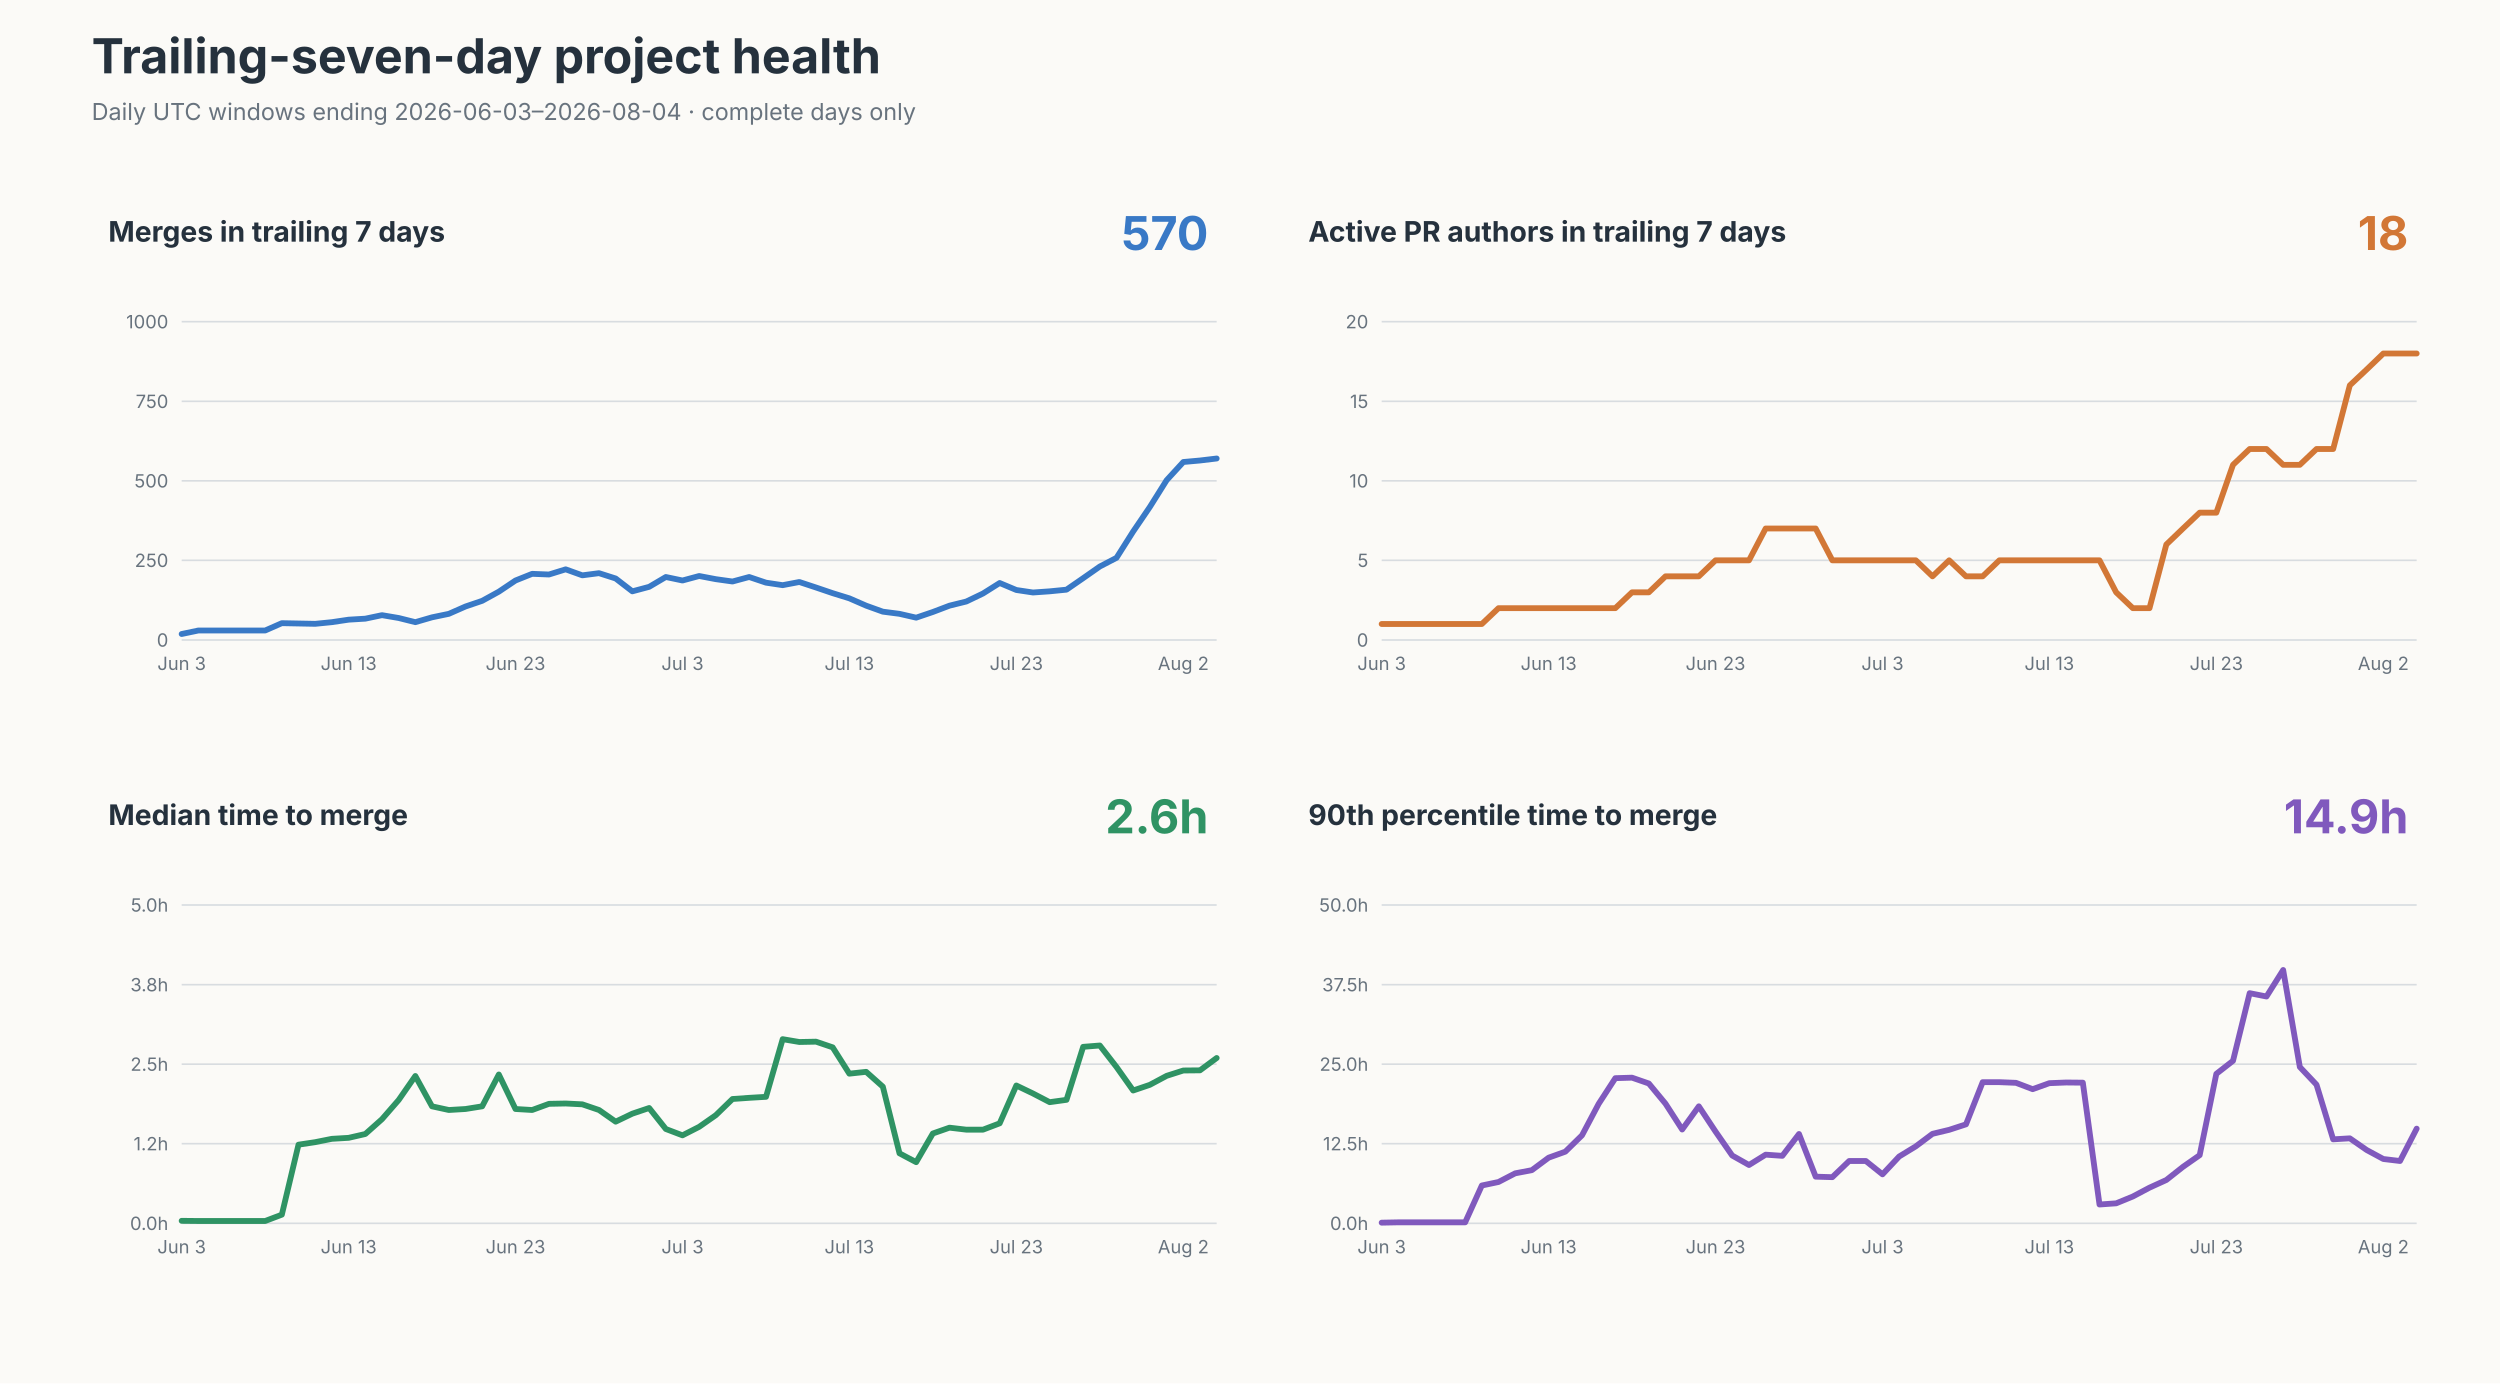
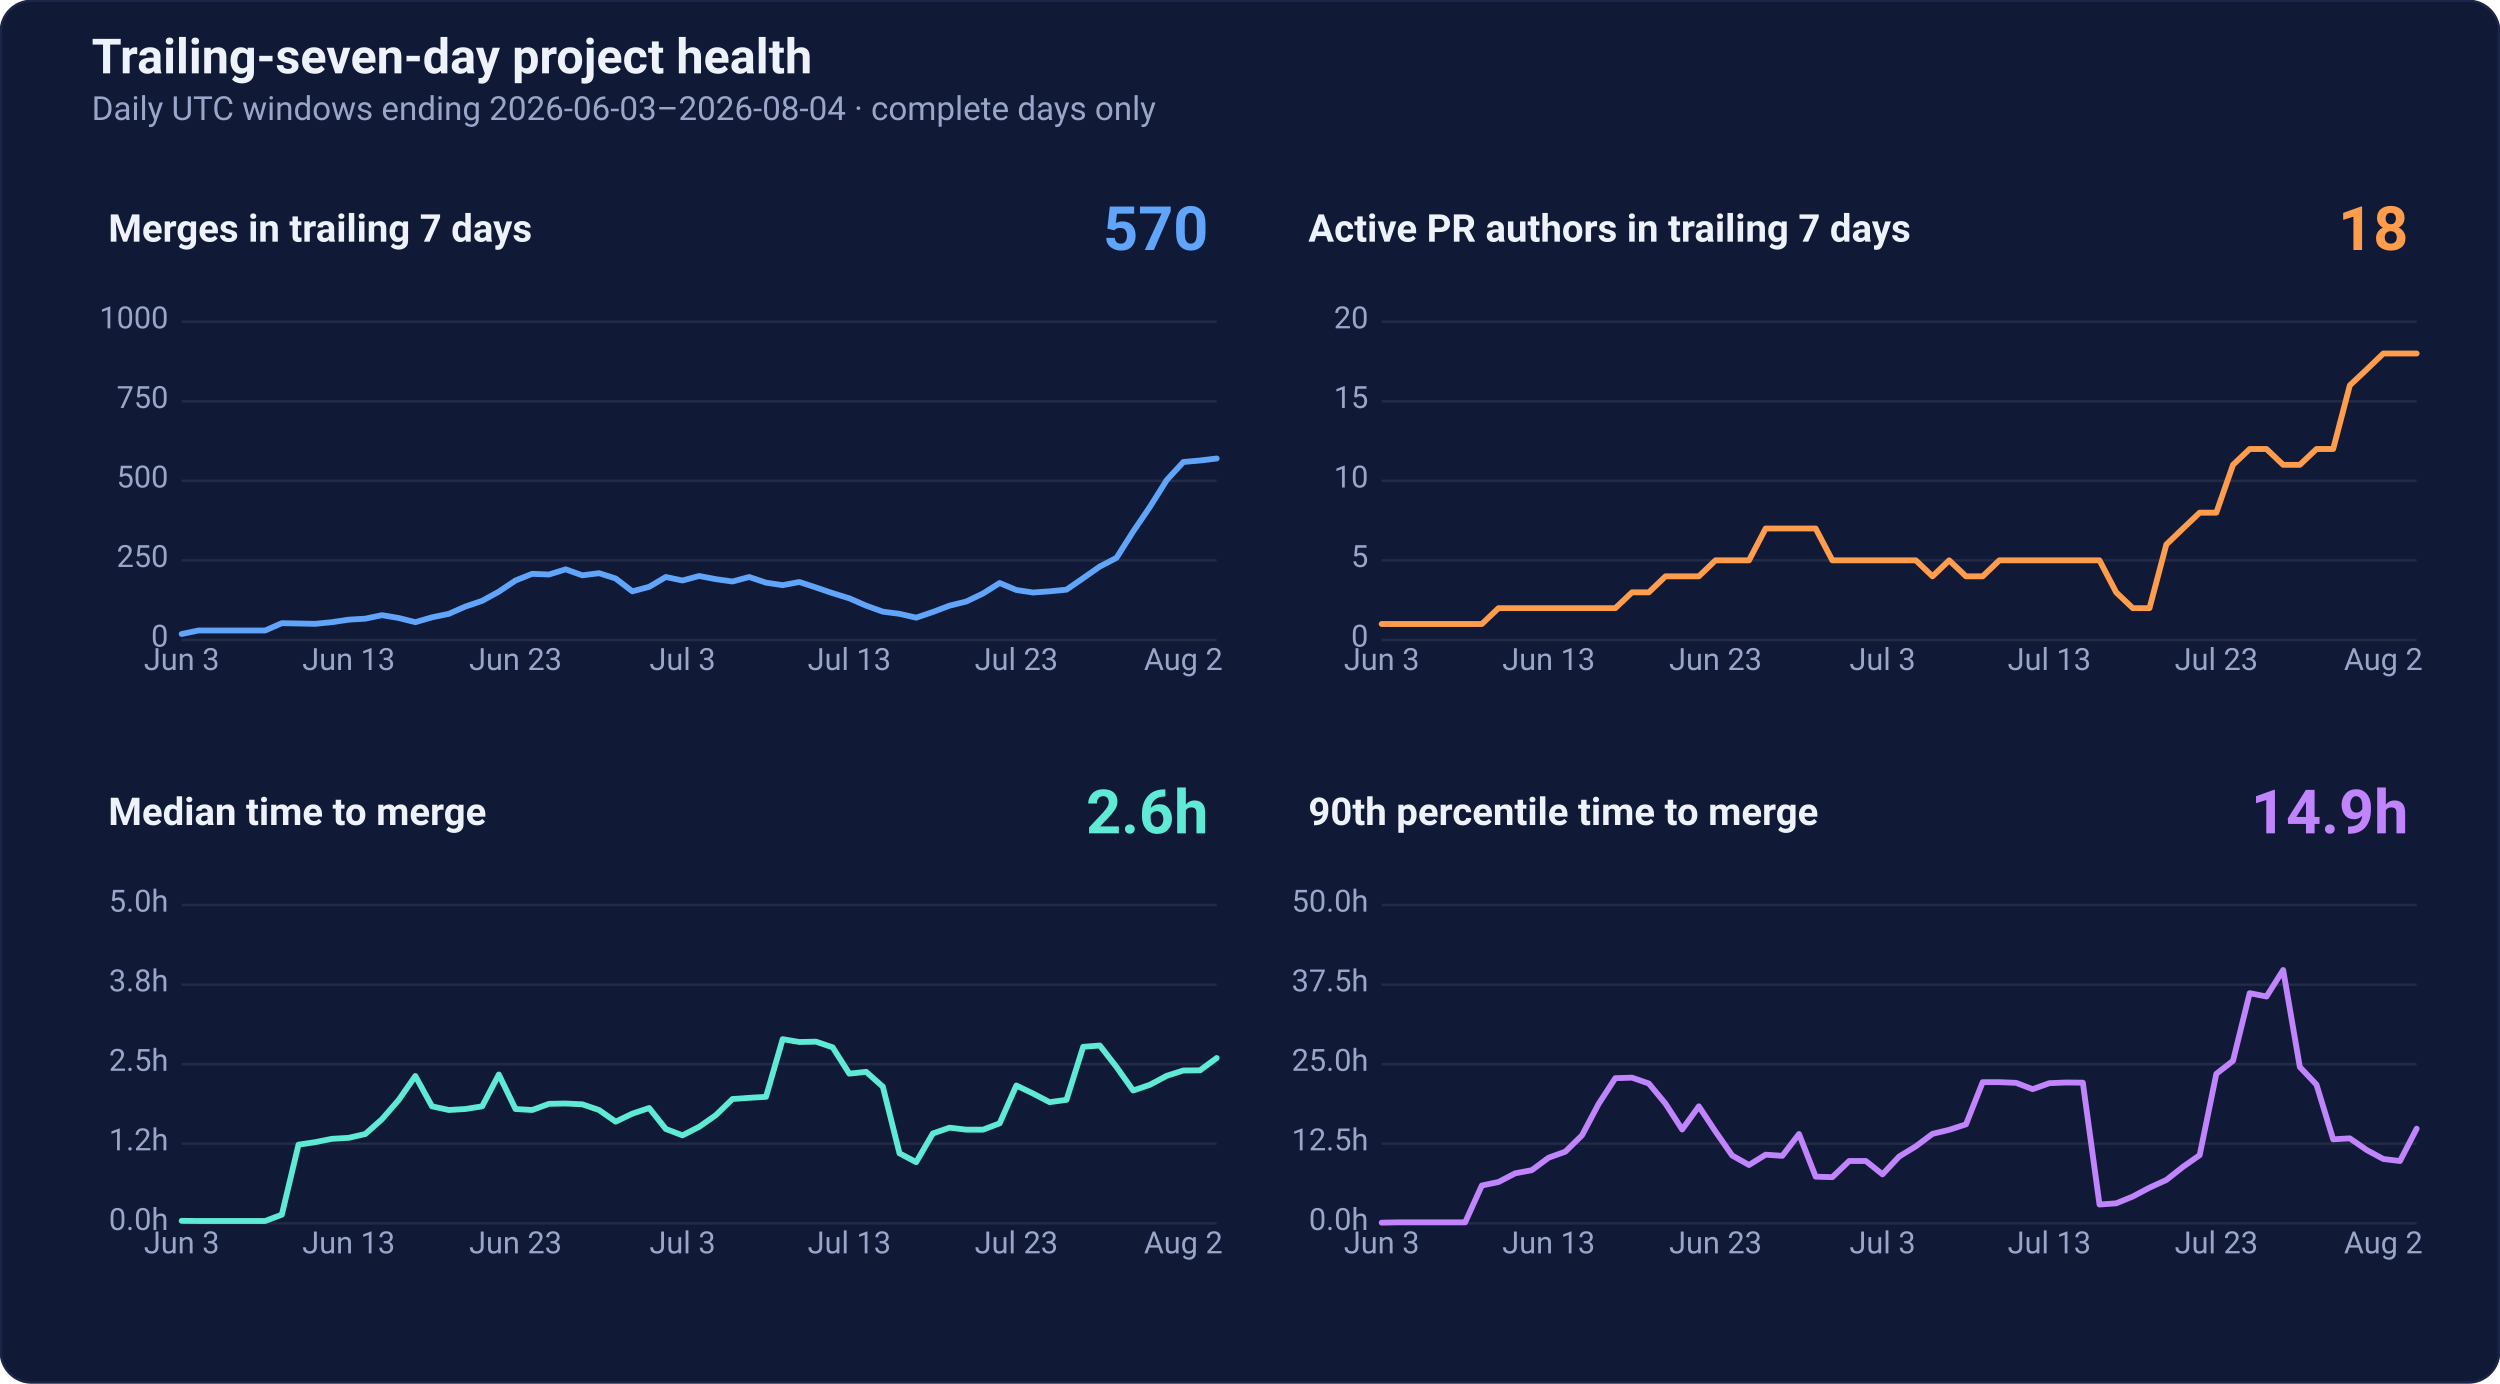
- <svg xmlns="http://www.w3.org/2000/svg" width="1500" height="830" viewBox="0 0 1500 830" role="img" aria-label="Trailing-seven-day pull request health">
-   <rect width="100%" height="100%" fill="#fbfaf7" />
-   <style>text{font-family:Inter,ui-sans-serif,system-ui,sans-serif;fill:#25313d}.title{font-size:29px;font-weight:700}.subtitle{font-size:14px;fill:#68737e}.panel{font-size:17px;font-weight:650}.latest{font-size:28px;font-weight:750}.tick{font-size:11px;fill:#68737e}.grid{stroke:#d8dce0;stroke-width:1}</style>
+ <svg xmlns="http://www.w3.org/2000/svg" viewBox="0 0 1500 830" role="img" aria-label="Trailing-seven-day pull request health">
+   <style>text{font-family:ui-sans-serif,system-ui,-apple-system,'Segoe UI',Roboto,sans-serif;fill:#eef2fb}.title{font-size:29.1px;font-weight:600}.subtitle{font-size:19.9px;fill:#9aa6c9}.tick{font-size:18.4px;fill:#9aa6c9}.grid{stroke:rgba(255,255,255,0.08);stroke-width:1.5}.axis{stroke:rgba(255,255,255,0.18);stroke-width:1.5}.panel{font-size:23.0px;font-weight:600}.latest{font-size:36.7px;font-weight:700}</style>
+   <rect x="0.5" y="0.5" width="1499" height="829" rx="18.4" fill="#101936" stroke="#1b2547" stroke-width="1.5" />
  <text x="55" y="44" class="title">Trailing-seven-day project health</text>
  <text x="55" y="72" class="subtitle">Daily UTC windows ending 2026-06-03–2026-08-04 · complete days only</text>
  <text x="65" y="145" class="panel">Merges in trailing 7 days</text>
-   <text x="725" y="150" text-anchor="end" class="latest" style="fill:#3979c6">570</text>
+   <text x="725" y="150" text-anchor="end" class="latest" style="fill:#60a5fa">570</text>
  <line x1="109" y1="384.0" x2="730" y2="384.0" class="grid" />
  <text x="101" y="388.0" text-anchor="end" class="tick">0</text>
  <line x1="109" y1="336.2" x2="730" y2="336.2" class="grid" />
  <text x="101" y="340.2" text-anchor="end" class="tick">250</text>
  <line x1="109" y1="288.5" x2="730" y2="288.5" class="grid" />
  <text x="101" y="292.5" text-anchor="end" class="tick">500</text>
  <line x1="109" y1="240.8" x2="730" y2="240.8" class="grid" />
  <text x="101" y="244.8" text-anchor="end" class="tick">750</text>
  <line x1="109" y1="193.0" x2="730" y2="193.0" class="grid" />
  <text x="101" y="197.0" text-anchor="end" class="tick">1000</text>
-   <polyline points="109.0,380.4 119.0,378.3 129.0,378.3 139.0,378.3 149.1,378.3 159.1,378.3 169.1,373.9 179.1,374.1 189.1,374.3 199.1,373.3 209.2,371.8 219.2,371.2 229.2,369.1 239.2,370.8 249.2,373.3 259.2,370.4 269.3,368.3 279.3,363.9 289.3,360.5 299.3,355.0 309.3,348.3 319.3,344.3 329.4,344.7 339.4,341.6 349.4,345.2 359.4,343.9 369.4,347.1 379.4,354.8 389.5,352.1 399.5,346.2 409.5,348.3 419.5,345.6 429.5,347.5 439.5,348.9 449.5,346.2 459.6,349.6 469.6,351.1 479.6,349.2 489.6,352.5 499.6,355.9 509.6,359.0 519.7,363.4 529.7,367.0 539.7,368.3 549.7,370.6 559.7,367.2 569.7,363.4 579.8,360.9 589.8,356.1 599.8,349.8 609.8,354.0 619.8,355.5 629.8,354.8 639.9,353.8 649.9,346.9 659.9,339.9 669.9,334.7 679.9,318.9 689.9,304.2 700.0,288.1 710.0,277.2 720.0,276.3 730.0,275.1" fill="none" stroke="#3979c6" stroke-width="3.5" stroke-linejoin="round" stroke-linecap="round" />
+   <polyline points="109.0,380.4 119.0,378.3 129.0,378.3 139.0,378.3 149.1,378.3 159.1,378.3 169.1,373.9 179.1,374.1 189.1,374.3 199.1,373.3 209.2,371.8 219.2,371.2 229.2,369.1 239.2,370.8 249.2,373.3 259.2,370.4 269.3,368.3 279.3,363.9 289.3,360.5 299.3,355.0 309.3,348.3 319.3,344.3 329.4,344.7 339.4,341.6 349.4,345.2 359.4,343.9 369.4,347.1 379.4,354.8 389.5,352.1 399.5,346.2 409.5,348.3 419.5,345.6 429.5,347.5 439.5,348.9 449.5,346.2 459.6,349.6 469.6,351.1 479.6,349.2 489.6,352.5 499.6,355.9 509.6,359.0 519.7,363.4 529.7,367.0 539.7,368.3 549.7,370.6 559.7,367.2 569.7,363.4 579.8,360.9 589.8,356.1 599.8,349.8 609.8,354.0 619.8,355.5 629.8,354.8 639.9,353.8 649.9,346.9 659.9,339.9 669.9,334.7 679.9,318.9 689.9,304.2 700.0,288.1 710.0,277.2 720.0,276.3 730.0,275.1" fill="none" stroke="#60a5fa" stroke-width="3.5" stroke-linejoin="round" stroke-linecap="round" />
  <text x="109.0" y="402" text-anchor="middle" class="tick">Jun 3</text>
  <text x="209.2" y="402" text-anchor="middle" class="tick">Jun 13</text>
  <text x="309.3" y="402" text-anchor="middle" class="tick">Jun 23</text>
  <text x="409.5" y="402" text-anchor="middle" class="tick">Jul 3</text>
  <text x="509.6" y="402" text-anchor="middle" class="tick">Jul 13</text>
  <text x="609.8" y="402" text-anchor="middle" class="tick">Jul 23</text>
  <text x="710.0" y="402" text-anchor="middle" class="tick">Aug 2</text>
  <text x="785" y="145" class="panel">Active PR authors in trailing 7 days</text>
-   <text x="1445" y="150" text-anchor="end" class="latest" style="fill:#d27736">18</text>
+   <text x="1445" y="150" text-anchor="end" class="latest" style="fill:#ff9d4d">18</text>
  <line x1="829" y1="384.0" x2="1450" y2="384.0" class="grid" />
  <text x="821" y="388.0" text-anchor="end" class="tick">0</text>
  <line x1="829" y1="336.2" x2="1450" y2="336.2" class="grid" />
  <text x="821" y="340.2" text-anchor="end" class="tick">5</text>
  <line x1="829" y1="288.5" x2="1450" y2="288.5" class="grid" />
  <text x="821" y="292.5" text-anchor="end" class="tick">10</text>
  <line x1="829" y1="240.8" x2="1450" y2="240.8" class="grid" />
  <text x="821" y="244.8" text-anchor="end" class="tick">15</text>
  <line x1="829" y1="193.0" x2="1450" y2="193.0" class="grid" />
  <text x="821" y="197.0" text-anchor="end" class="tick">20</text>
-   <polyline points="829.0,374.4 839.0,374.4 849.0,374.4 859.0,374.4 869.1,374.4 879.1,374.4 889.1,374.4 899.1,364.9 909.1,364.9 919.1,364.9 929.2,364.9 939.2,364.9 949.2,364.9 959.2,364.9 969.2,364.9 979.2,355.4 989.3,355.4 999.3,345.8 1009.3,345.8 1019.3,345.8 1029.3,336.2 1039.3,336.2 1049.4,336.2 1059.4,317.1 1069.4,317.1 1079.4,317.1 1089.4,317.1 1099.4,336.2 1109.5,336.2 1119.5,336.2 1129.5,336.2 1139.5,336.2 1149.5,336.2 1159.5,345.8 1169.5,336.2 1179.6,345.8 1189.6,345.8 1199.6,336.2 1209.6,336.2 1219.6,336.2 1229.6,336.2 1239.7,336.2 1249.7,336.2 1259.7,336.2 1269.7,355.4 1279.7,364.9 1289.7,364.9 1299.8,326.7 1309.8,317.1 1319.8,307.6 1329.8,307.6 1339.8,278.9 1349.8,269.4 1359.9,269.4 1369.9,278.9 1379.9,278.9 1389.9,269.4 1399.9,269.4 1409.9,231.2 1420.0,221.7 1430.0,212.1 1440.0,212.1 1450.0,212.1" fill="none" stroke="#d27736" stroke-width="3.5" stroke-linejoin="round" stroke-linecap="round" />
+   <polyline points="829.0,374.4 839.0,374.4 849.0,374.4 859.0,374.4 869.1,374.4 879.1,374.4 889.1,374.4 899.1,364.9 909.1,364.9 919.1,364.9 929.2,364.9 939.2,364.9 949.2,364.9 959.2,364.9 969.2,364.9 979.2,355.4 989.3,355.4 999.3,345.8 1009.3,345.8 1019.3,345.8 1029.3,336.2 1039.3,336.2 1049.4,336.2 1059.4,317.1 1069.4,317.1 1079.4,317.1 1089.4,317.1 1099.4,336.2 1109.5,336.2 1119.5,336.2 1129.5,336.2 1139.5,336.2 1149.5,336.2 1159.5,345.8 1169.5,336.2 1179.6,345.8 1189.6,345.8 1199.6,336.2 1209.6,336.2 1219.6,336.2 1229.6,336.2 1239.7,336.2 1249.7,336.2 1259.7,336.2 1269.7,355.4 1279.7,364.9 1289.7,364.9 1299.8,326.7 1309.8,317.1 1319.8,307.6 1329.8,307.6 1339.8,278.9 1349.8,269.4 1359.9,269.4 1369.9,278.9 1379.9,278.9 1389.9,269.4 1399.9,269.4 1409.9,231.2 1420.0,221.7 1430.0,212.1 1440.0,212.1 1450.0,212.1" fill="none" stroke="#ff9d4d" stroke-width="3.5" stroke-linejoin="round" stroke-linecap="round" />
  <text x="829.0" y="402" text-anchor="middle" class="tick">Jun 3</text>
  <text x="929.2" y="402" text-anchor="middle" class="tick">Jun 13</text>
  <text x="1029.3" y="402" text-anchor="middle" class="tick">Jun 23</text>
  <text x="1129.5" y="402" text-anchor="middle" class="tick">Jul 3</text>
  <text x="1229.6" y="402" text-anchor="middle" class="tick">Jul 13</text>
  <text x="1329.8" y="402" text-anchor="middle" class="tick">Jul 23</text>
  <text x="1430.0" y="402" text-anchor="middle" class="tick">Aug 2</text>
  <text x="65" y="495" class="panel">Median time to merge</text>
-   <text x="725" y="500" text-anchor="end" class="latest" style="fill:#2f9364">2.6h</text>
+   <text x="725" y="500" text-anchor="end" class="latest" style="fill:#5eead4">2.6h</text>
  <line x1="109" y1="734.0" x2="730" y2="734.0" class="grid" />
  <text x="101" y="738.0" text-anchor="end" class="tick">0.0h</text>
  <line x1="109" y1="686.2" x2="730" y2="686.2" class="grid" />
  <text x="101" y="690.2" text-anchor="end" class="tick">1.2h</text>
  <line x1="109" y1="638.5" x2="730" y2="638.5" class="grid" />
  <text x="101" y="642.5" text-anchor="end" class="tick">2.5h</text>
  <line x1="109" y1="590.8" x2="730" y2="590.8" class="grid" />
  <text x="101" y="594.8" text-anchor="end" class="tick">3.8h</text>
  <line x1="109" y1="543.0" x2="730" y2="543.0" class="grid" />
  <text x="101" y="547.0" text-anchor="end" class="tick">5.0h</text>
-   <polyline points="109.0,732.5 119.0,732.6 129.0,732.6 139.0,732.6 149.1,732.6 159.1,732.6 169.1,728.8 179.1,686.8 189.1,685.3 199.1,683.3 209.2,682.7 219.2,680.4 229.2,671.5 239.2,660.0 249.2,645.6 259.2,663.8 269.3,666.0 279.3,665.4 289.3,663.8 299.3,644.7 309.3,665.4 319.3,666.0 329.4,662.3 339.4,662.1 349.4,662.6 359.4,666.0 369.4,673.0 379.4,668.2 389.5,664.8 399.5,677.4 409.5,681.2 419.5,676.1 429.5,669.1 439.5,659.4 449.5,658.7 459.6,658.1 469.6,623.5 479.6,625.2 489.6,625.0 499.6,628.4 509.6,644.2 519.7,643.1 529.7,652.0 539.7,692.0 549.7,697.3 559.7,680.1 569.7,676.6 579.8,677.8 589.8,677.8 599.8,674.0 609.8,651.3 619.8,656.1 629.8,661.3 639.9,659.9 649.9,628.1 659.9,627.3 669.9,640.2 679.9,654.3 689.9,650.9 700.0,645.5 710.0,642.3 720.0,642.2 730.0,634.8" fill="none" stroke="#2f9364" stroke-width="3.5" stroke-linejoin="round" stroke-linecap="round" />
+   <polyline points="109.0,732.5 119.0,732.6 129.0,732.6 139.0,732.6 149.1,732.6 159.1,732.6 169.1,728.8 179.1,686.8 189.1,685.3 199.1,683.3 209.2,682.7 219.2,680.4 229.2,671.5 239.2,660.0 249.2,645.6 259.2,663.8 269.3,666.0 279.3,665.4 289.3,663.8 299.3,644.7 309.3,665.4 319.3,666.0 329.4,662.3 339.4,662.1 349.4,662.6 359.4,666.0 369.4,673.0 379.4,668.2 389.5,664.8 399.5,677.4 409.5,681.2 419.5,676.1 429.5,669.1 439.5,659.4 449.5,658.7 459.6,658.1 469.6,623.5 479.6,625.2 489.6,625.0 499.6,628.4 509.6,644.2 519.7,643.1 529.7,652.0 539.7,692.0 549.7,697.3 559.7,680.1 569.7,676.6 579.8,677.8 589.8,677.8 599.8,674.0 609.8,651.3 619.8,656.1 629.8,661.3 639.9,659.9 649.9,628.1 659.9,627.3 669.9,640.2 679.9,654.3 689.9,650.9 700.0,645.5 710.0,642.3 720.0,642.2 730.0,634.8" fill="none" stroke="#5eead4" stroke-width="3.5" stroke-linejoin="round" stroke-linecap="round" />
  <text x="109.0" y="752" text-anchor="middle" class="tick">Jun 3</text>
  <text x="209.2" y="752" text-anchor="middle" class="tick">Jun 13</text>
  <text x="309.3" y="752" text-anchor="middle" class="tick">Jun 23</text>
  <text x="409.5" y="752" text-anchor="middle" class="tick">Jul 3</text>
  <text x="509.6" y="752" text-anchor="middle" class="tick">Jul 13</text>
  <text x="609.8" y="752" text-anchor="middle" class="tick">Jul 23</text>
  <text x="710.0" y="752" text-anchor="middle" class="tick">Aug 2</text>
  <text x="785" y="495" class="panel">90th percentile time to merge</text>
-   <text x="1445" y="500" text-anchor="end" class="latest" style="fill:#8059bd">14.9h</text>
+   <text x="1445" y="500" text-anchor="end" class="latest" style="fill:#c084fc">14.9h</text>
  <line x1="829" y1="734.0" x2="1450" y2="734.0" class="grid" />
  <text x="821" y="738.0" text-anchor="end" class="tick">0.0h</text>
  <line x1="829" y1="686.2" x2="1450" y2="686.2" class="grid" />
  <text x="821" y="690.2" text-anchor="end" class="tick">12.5h</text>
  <line x1="829" y1="638.5" x2="1450" y2="638.5" class="grid" />
  <text x="821" y="642.5" text-anchor="end" class="tick">25.0h</text>
  <line x1="829" y1="590.8" x2="1450" y2="590.8" class="grid" />
  <text x="821" y="594.8" text-anchor="end" class="tick">37.5h</text>
  <line x1="829" y1="543.0" x2="1450" y2="543.0" class="grid" />
  <text x="821" y="547.0" text-anchor="end" class="tick">50.0h</text>
-   <polyline points="829.0,733.6 839.0,733.4 849.0,733.4 859.0,733.4 869.1,733.4 879.1,733.4 889.1,711.3 899.1,709.2 909.1,704.0 919.1,702.1 929.2,694.6 939.2,691.0 949.2,681.2 959.2,662.3 969.2,646.9 979.2,646.6 989.3,650.1 999.3,662.2 1009.3,677.7 1019.3,663.8 1029.3,678.9 1039.3,693.3 1049.4,699.0 1059.4,692.8 1069.4,693.5 1079.4,680.4 1089.4,706.0 1099.4,706.3 1109.5,696.6 1119.5,696.6 1129.5,704.6 1139.5,693.9 1149.5,687.8 1159.5,680.3 1169.5,677.9 1179.6,674.6 1189.6,649.3 1199.6,649.3 1209.6,649.7 1219.6,653.5 1229.6,649.9 1239.7,649.5 1249.7,649.6 1259.7,722.7 1269.7,722.0 1279.7,717.9 1289.7,712.6 1299.8,708.0 1309.8,700.1 1319.8,693.1 1329.8,644.3 1339.8,636.5 1349.8,595.9 1359.9,597.9 1369.9,582.0 1379.9,640.2 1389.9,650.8 1399.9,683.6 1409.9,683.0 1420.0,690.0 1430.0,695.4 1440.0,696.6 1450.0,677.2" fill="none" stroke="#8059bd" stroke-width="3.5" stroke-linejoin="round" stroke-linecap="round" />
+   <polyline points="829.0,733.6 839.0,733.4 849.0,733.4 859.0,733.4 869.1,733.4 879.1,733.4 889.1,711.3 899.1,709.2 909.1,704.0 919.1,702.1 929.2,694.6 939.2,691.0 949.2,681.2 959.2,662.3 969.2,646.9 979.2,646.6 989.3,650.1 999.3,662.2 1009.3,677.7 1019.3,663.8 1029.3,678.9 1039.3,693.3 1049.4,699.0 1059.4,692.8 1069.4,693.5 1079.4,680.4 1089.4,706.0 1099.4,706.3 1109.5,696.6 1119.5,696.6 1129.5,704.6 1139.5,693.9 1149.5,687.8 1159.5,680.3 1169.5,677.9 1179.6,674.6 1189.6,649.3 1199.6,649.3 1209.6,649.7 1219.6,653.5 1229.6,649.9 1239.7,649.5 1249.7,649.6 1259.7,722.7 1269.7,722.0 1279.7,717.9 1289.7,712.6 1299.8,708.0 1309.8,700.1 1319.8,693.1 1329.8,644.3 1339.8,636.5 1349.8,595.9 1359.9,597.9 1369.9,582.0 1379.9,640.2 1389.9,650.8 1399.9,683.6 1409.9,683.0 1420.0,690.0 1430.0,695.4 1440.0,696.6 1450.0,677.2" fill="none" stroke="#c084fc" stroke-width="3.5" stroke-linejoin="round" stroke-linecap="round" />
  <text x="829.0" y="752" text-anchor="middle" class="tick">Jun 3</text>
  <text x="929.2" y="752" text-anchor="middle" class="tick">Jun 13</text>
  <text x="1029.3" y="752" text-anchor="middle" class="tick">Jun 23</text>
  <text x="1129.5" y="752" text-anchor="middle" class="tick">Jul 3</text>
  <text x="1229.6" y="752" text-anchor="middle" class="tick">Jul 13</text>
  <text x="1329.8" y="752" text-anchor="middle" class="tick">Jul 23</text>
  <text x="1430.0" y="752" text-anchor="middle" class="tick">Aug 2</text>
</svg>
